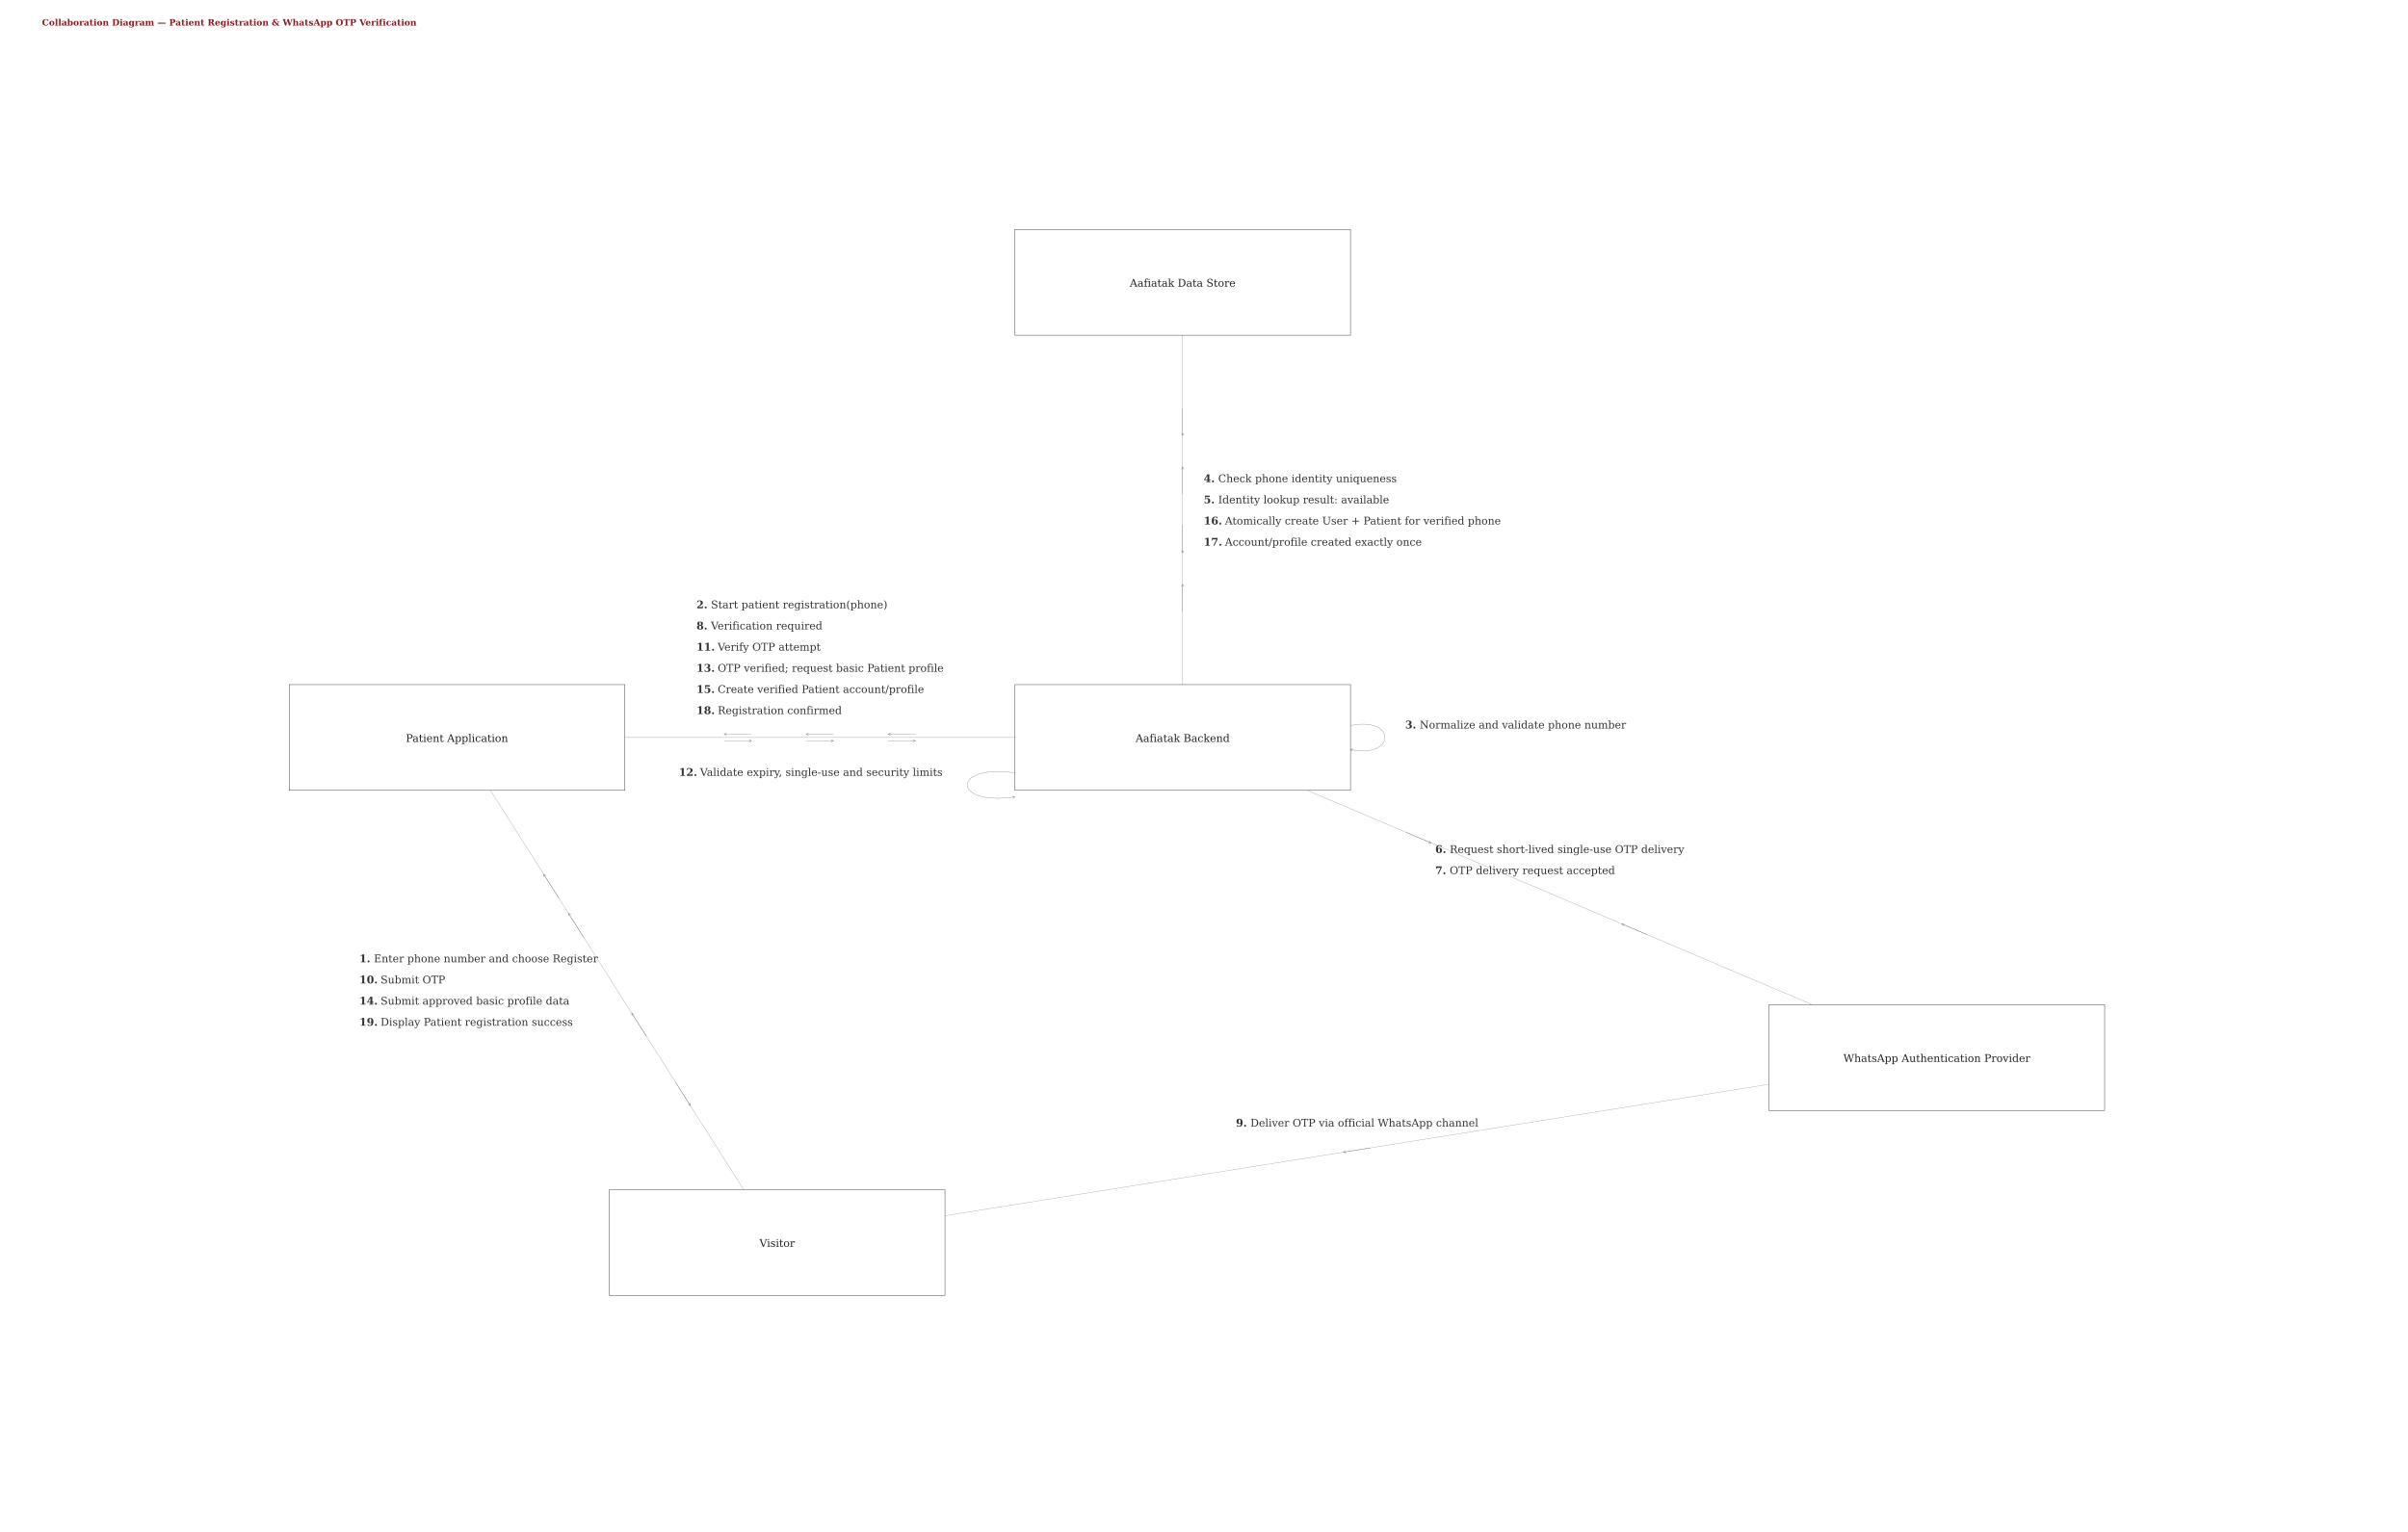
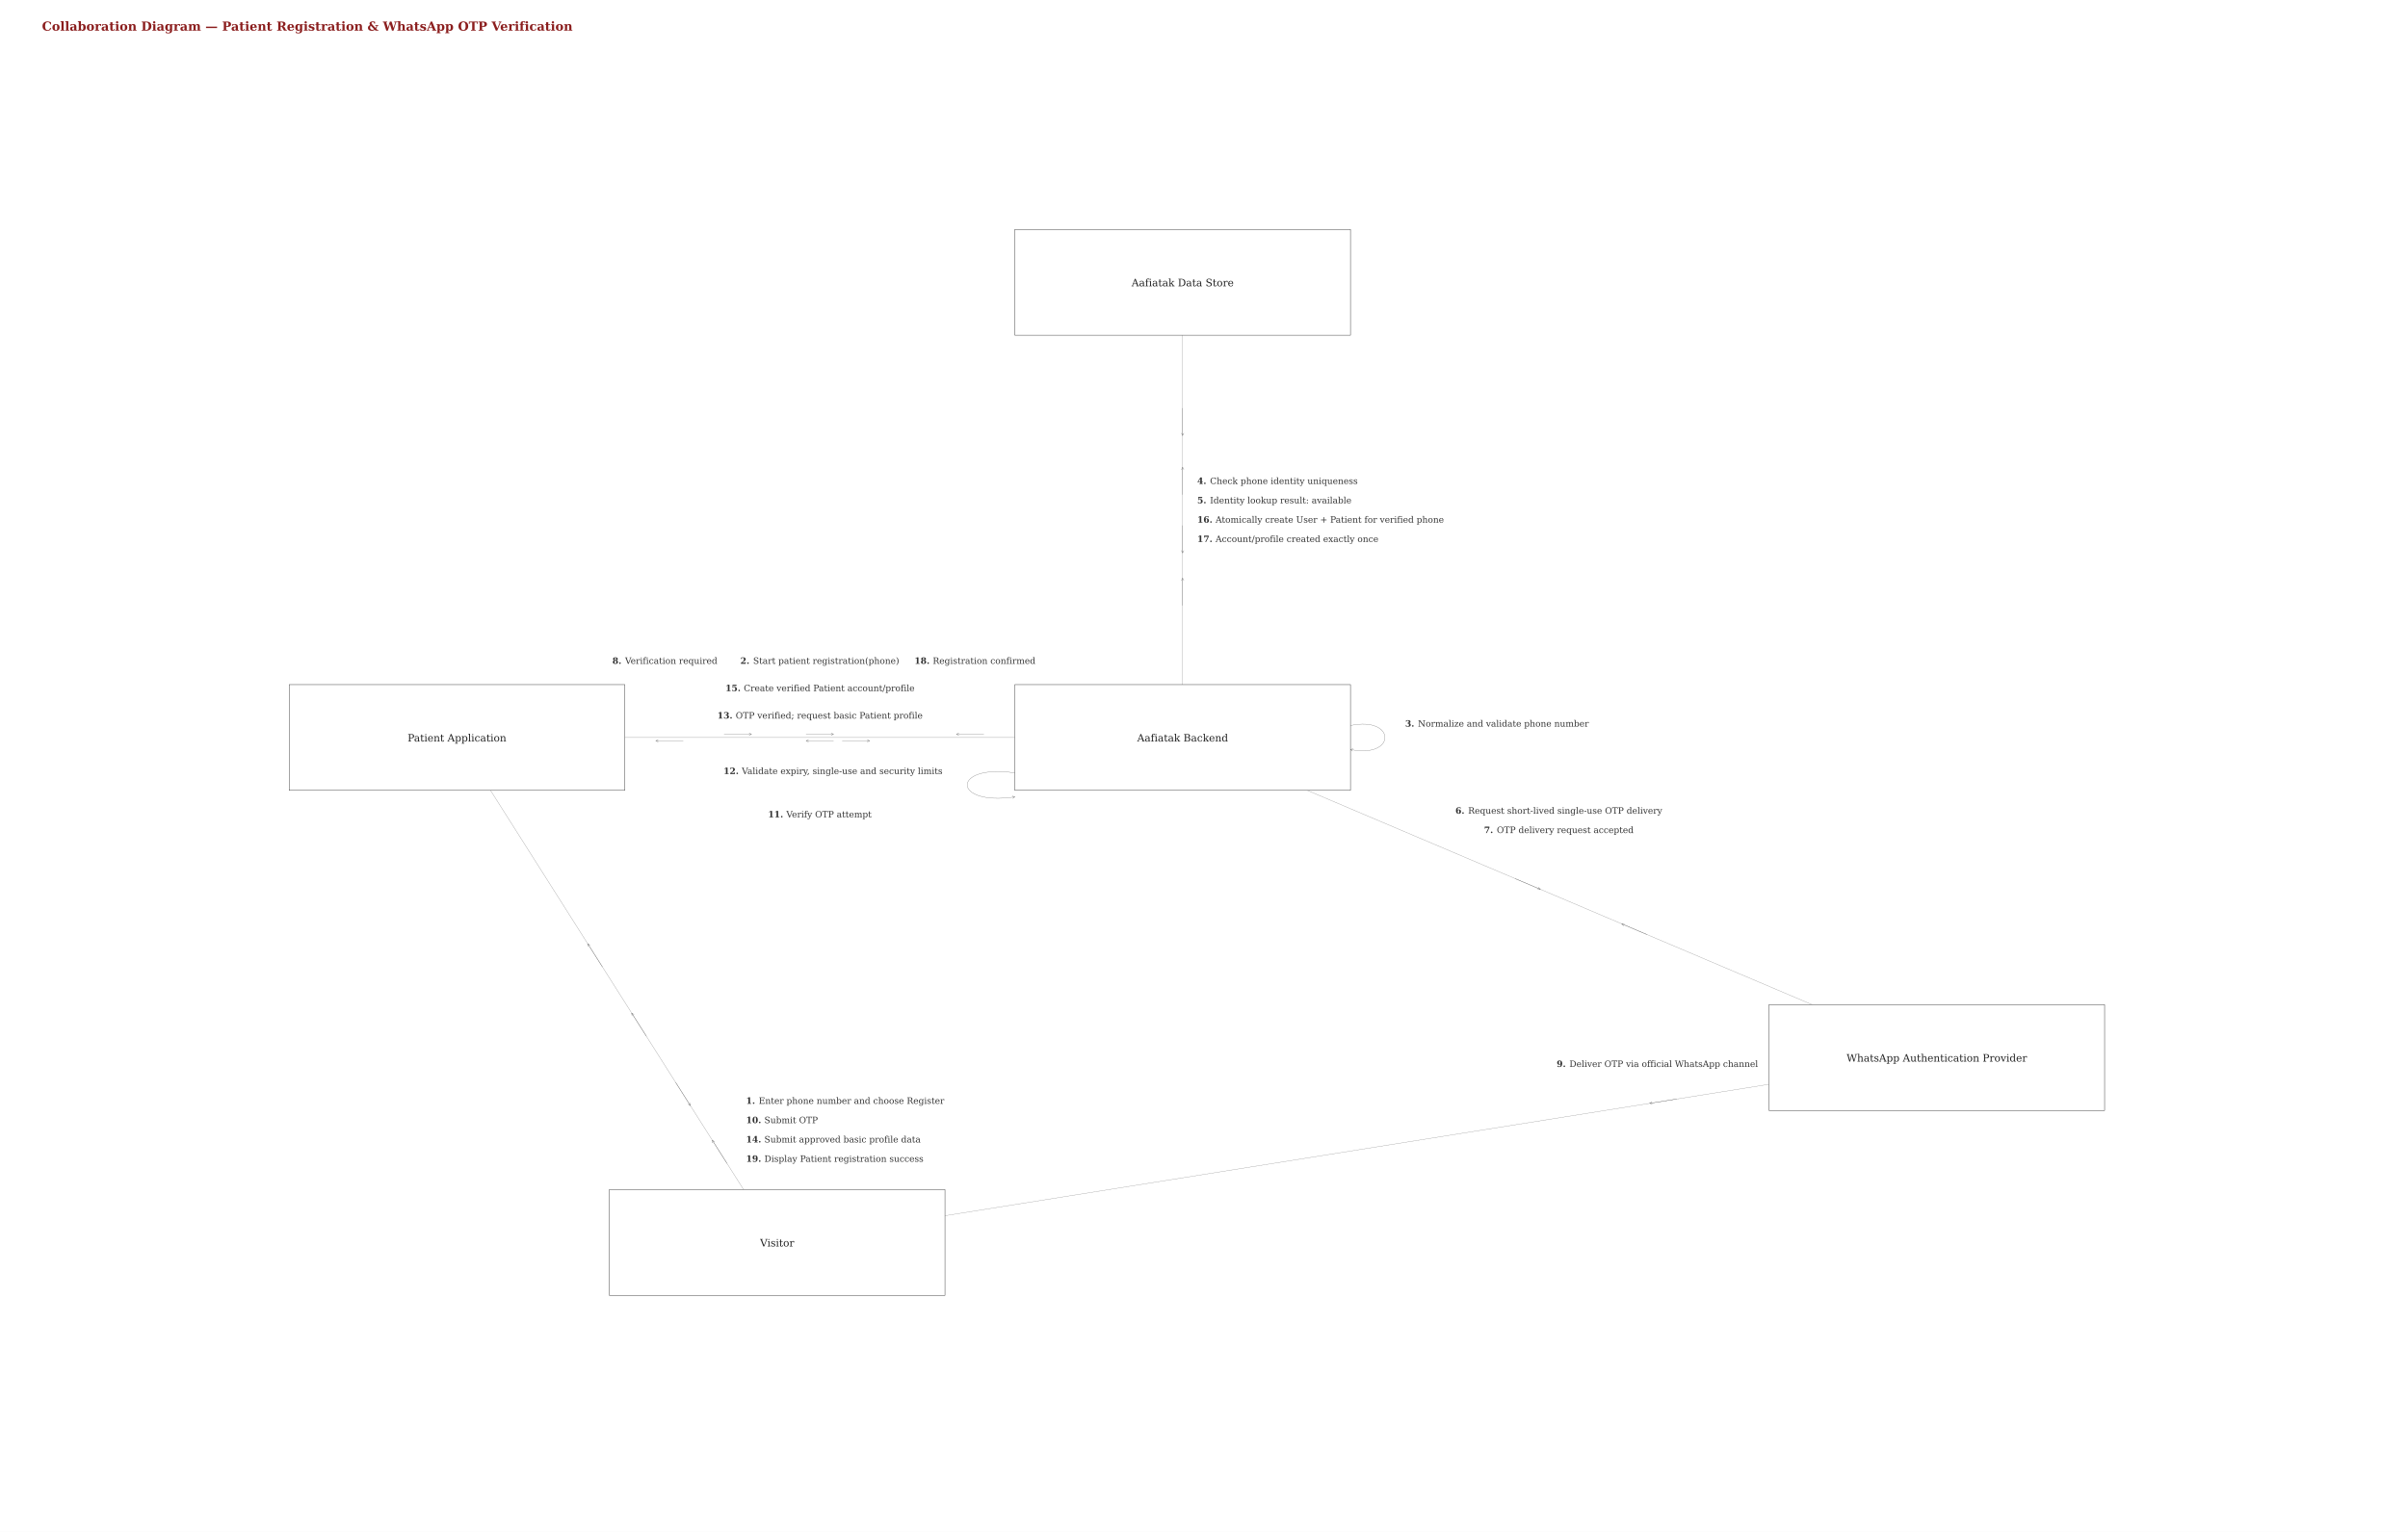
<svg xmlns="http://www.w3.org/2000/svg" width="8192" height="5213" viewBox="0 0 13200.00 8400.00" role="img" aria-labelledby="diagram-title diagram-description" data-page-bounds="0.00,0.00,13200.00,8400.00" data-layout-issue-count="0" data-layout-issues="">
  <defs>
    <style>
      .page { fill:#FFFFFF; }
-       .page-heading { font-family:"DejaVu Serif","Times New Roman",serif; font-size:48px; font-weight:700; fill:#8B1E1E; }
+       .page-heading { font-family:"DejaVu Serif","Times New Roman",serif; font-size:68px; font-weight:700; fill:#8B1E1E; }
      .participant-box { fill:#FFFFFF; stroke:#222222; stroke-width:2.2; }
-       .participant-name { font-family:"DejaVu Serif","Times New Roman",serif; font-size:58px; font-weight:400; text-decoration:underline; fill:#222222; }
+       .participant-name { font-family:"DejaVu Serif","Times New Roman",serif; font-size:56px; font-weight:400; text-decoration:underline; fill:#222222; }
      .structural-link-line { stroke:#878787; stroke-width:1.55; fill:none; stroke-linecap:round; stroke-linejoin:round; }
      .message-arrow { stroke:#5D5D5D; stroke-width:1.45; fill:none; stroke-linecap:round; }
      .self-message-self { stroke:#5D5D5D; stroke-width:1.45; fill:none; stroke-linecap:round; stroke-linejoin:round; }
-       .message-number { font-family:"DejaVu Serif","Times New Roman",serif; font-size:58px; font-weight:700; fill:#333333; }
-       .message-label { font-family:"DejaVu Serif","Times New Roman",serif; font-size:58px; font-weight:400; fill:#333333; }
+       .message-number { font-family:"DejaVu Serif","Times New Roman",serif; font-size:48px; font-weight:700; fill:#333333; }
+       .message-label { font-family:"DejaVu Serif","Times New Roman",serif; font-size:48px; font-weight:400; fill:#333333; }
    </style>
    <marker id="message-arrowhead" viewBox="0 0 14 14" markerWidth="15" markerHeight="15" refX="13" refY="7" orient="auto" markerUnits="userSpaceOnUse">
      <path d="M 1 1 L 13 7 L 1 13" fill="none" stroke="#5D5D5D" stroke-width="1.6" stroke-linecap="round" stroke-linejoin="round" />
    </marker>
  </defs>
  <rect x="0" y="0" width="13200.00" height="8400.00" class="page" />
-   <text x="230.00" y="140.00" class="page-heading" text-anchor="start">
+   <text x="230.00" y="168.00" class="page-heading" text-anchor="start">
    <tspan x="230.00">Collaboration Diagram — Patient Registration &amp; WhatsApp OTP Verification</tspan>
  </text>
  <g aria-label="Reusable structural communication links">
    <g id="structural-link-L01" data-kind="structural-link" data-semantic-id="L01" data-source="participant.cd01.aafiatak-backend" data-target="participant.cd01.aafiatak-data-store" data-message-sequences="4,5,16,17" data-points="6483.00,3754.00 6483.00,1838.00" data-link-bounds="6483.00,1838.00,0.00,1916.00" aria-label="Structural communication link L01">
      <polyline points="6483.00,3754.00 6483.00,1838.00" class="structural-link-line" />
    </g>
    <g id="structural-link-L02" data-kind="structural-link" data-semantic-id="L02" data-source="participant.cd01.aafiatak-backend" data-target="participant.cd01.patient-application" data-message-sequences="2,8,11,13,15,18" data-points="5563.00,4044.00 3425.00,4044.00" data-link-bounds="3425.00,4044.00,2138.00,0.00" aria-label="Structural communication link L02">
      <polyline points="5563.00,4044.00 3425.00,4044.00" class="structural-link-line" />
    </g>
    <g id="structural-link-L03" data-kind="structural-link" data-semantic-id="L03" data-source="participant.cd01.aafiatak-backend" data-target="participant.cd01.whatsapp-authentication-provider" data-message-sequences="6,7" data-points="7166.11,4334.00 9933.89,5509.00" data-link-bounds="7166.11,4334.00,2767.78,1175.00" aria-label="Structural communication link L03">
      <polyline points="7166.11,4334.00 9933.89,5509.00" class="structural-link-line" />
    </g>
    <g id="structural-link-L04" data-kind="structural-link" data-semantic-id="L04" data-source="participant.cd01.patient-application" data-target="participant.cd01.visitor" data-message-sequences="1,10,14,19" data-points="2688.80,4334.00 4076.20,6523.00" data-link-bounds="2688.80,4334.00,1387.39,2189.00" aria-label="Structural communication link L04">
      <polyline points="2688.80,4334.00 4076.20,6523.00" class="structural-link-line" />
    </g>
    <g id="structural-link-L05" data-kind="structural-link" data-semantic-id="L05" data-source="participant.cd01.visitor" data-target="participant.cd01.whatsapp-authentication-provider" data-message-sequences="9" data-points="5180.00,6666.25 9697.00,5945.75" data-link-bounds="5180.00,5945.75,4517.00,720.50" aria-label="Structural communication link L05">
      <polyline points="5180.00,6666.25 9697.00,5945.75" class="structural-link-line" />
    </g>
  </g>
  <g aria-label="Collaboration participants">
    <g id="participant.cd01.visitor" data-kind="participant" data-semantic-id="participant.cd01.visitor" data-participant-name="Visitor" data-participant-bounds="3340.00,6523.00,1840.00,580.00" aria-label="Visitor">
      <rect x="3340.00" y="6523.00" width="1840.00" height="580.00" class="participant-box" />
-       <text x="4260.00" y="6837.00" class="participant-name" text-anchor="middle">
+       <text x="4260.00" y="6835.00" class="participant-name" text-anchor="middle">
        <tspan x="4260.00">Visitor</tspan>
      </text>
    </g>
    <g id="participant.cd01.patient-application" data-kind="participant" data-semantic-id="participant.cd01.patient-application" data-participant-name="Patient Application" data-participant-bounds="1585.00,3754.00,1840.00,580.00" aria-label="Patient Application">
      <rect x="1585.00" y="3754.00" width="1840.00" height="580.00" class="participant-box" />
-       <text x="2505.00" y="4068.00" class="participant-name" text-anchor="middle">
+       <text x="2505.00" y="4066.00" class="participant-name" text-anchor="middle">
        <tspan x="2505.00">Patient Application</tspan>
      </text>
    </g>
    <g id="participant.cd01.aafiatak-backend" data-kind="participant" data-semantic-id="participant.cd01.aafiatak-backend" data-participant-name="Aafiatak Backend" data-participant-bounds="5563.00,3754.00,1840.00,580.00" aria-label="Aafiatak Backend">
      <rect x="5563.00" y="3754.00" width="1840.00" height="580.00" class="participant-box" />
-       <text x="6483.00" y="4068.00" class="participant-name" text-anchor="middle">
+       <text x="6483.00" y="4066.00" class="participant-name" text-anchor="middle">
        <tspan x="6483.00">Aafiatak Backend</tspan>
      </text>
    </g>
    <g id="participant.cd01.aafiatak-data-store" data-kind="participant" data-semantic-id="participant.cd01.aafiatak-data-store" data-participant-name="Aafiatak Data Store" data-participant-bounds="5563.00,1258.00,1840.00,580.00" aria-label="Aafiatak Data Store">
      <rect x="5563.00" y="1258.00" width="1840.00" height="580.00" class="participant-box" />
-       <text x="6483.00" y="1572.00" class="participant-name" text-anchor="middle">
+       <text x="6483.00" y="1570.00" class="participant-name" text-anchor="middle">
        <tspan x="6483.00">Aafiatak Data Store</tspan>
      </text>
    </g>
    <g id="participant.cd01.whatsapp-authentication-provider" data-kind="participant" data-semantic-id="participant.cd01.whatsapp-authentication-provider" data-participant-name="WhatsApp Authentication Provider" data-participant-bounds="9697.00,5509.00,1840.00,580.00" aria-label="WhatsApp Authentication Provider">
      <rect x="9697.00" y="5509.00" width="1840.00" height="580.00" class="participant-box" />
-       <text x="10617.00" y="5823.00" class="participant-name" text-anchor="middle">
+       <text x="10617.00" y="5821.00" class="participant-name" text-anchor="middle">
        <tspan x="10617.00">WhatsApp Authentication Provider</tspan>
      </text>
    </g>
  </g>
  <g aria-label="Globally numbered directional messages">
-     <g id="message.cd01.04" data-kind="message" data-semantic-id="message.cd01.04" data-sequence="4" data-source="participant.cd01.aafiatak-backend" data-target="participant.cd01.aafiatak-data-store" data-direction="participant.cd01.aafiatak-backend-&gt;participant.cd01.aafiatak-data-store" data-exact-label="Check phone identity uniqueness" data-structural-link="L01" data-style="solid-directional-message" data-run-side="right" data-label-bounds="6598.50,2576.00,1058.03,92.00" data-label-lines="1" data-label-font-size="58.00" data-arrow-segment="6483.00,3353.83;6483.00,3203.83" data-arrow-lane="0" data-arrow-start-distance="400.17" data-arrow-end-distance="550.17" aria-label="4. Check phone identity uniqueness">
-       <line x1="6483.00" y1="3353.83" x2="6483.00" y2="3203.83" class="message-arrow" marker-end="url(#message-arrowhead)" />
-       <text x="6598.50" y="2644.00" class="message-number" text-anchor="start">4.</text>
-       <text x="6677.84" y="2644.00" class="message-label" text-anchor="start">
-         <tspan x="6677.84">Check phone identity uniqueness</tspan>
-       </text>
-     </g>
-     <g id="message.cd01.05" data-kind="message" data-semantic-id="message.cd01.05" data-sequence="5" data-source="participant.cd01.aafiatak-data-store" data-target="participant.cd01.aafiatak-backend" data-direction="participant.cd01.aafiatak-data-store-&gt;participant.cd01.aafiatak-backend" data-exact-label="Identity lookup result: available" data-structural-link="L01" data-style="solid-directional-message" data-run-side="right" data-label-bounds="6598.50,2692.00,1016.50,92.00" data-label-lines="1" data-label-font-size="58.00" data-arrow-segment="6483.00,2881.94;6483.00,3031.94" data-arrow-lane="0" data-arrow-start-distance="722.06" data-arrow-end-distance="872.06" aria-label="5. Identity lookup result: available">
+     <g id="message.cd01.04" data-kind="message" data-semantic-id="message.cd01.04" data-sequence="4" data-source="participant.cd01.aafiatak-backend" data-target="participant.cd01.aafiatak-data-store" data-direction="participant.cd01.aafiatak-backend-&gt;participant.cd01.aafiatak-data-store" data-exact-label="Check phone identity uniqueness" data-structural-link="L01" data-style="solid-directional-message" data-run-side="right" data-label-bounds="6563.00,2596.00,879.92,82.00" data-label-lines="1" data-label-font-size="48.00" data-arrow-segment="6483.00,2712.00;6483.00,2562.00" data-arrow-lane="0" data-arrow-start-distance="1042.00" data-arrow-end-distance="1192.00" aria-label="4. Check phone identity uniqueness">
+       <line x1="6483.00" y1="2712.00" x2="6483.00" y2="2562.00" class="message-arrow" marker-end="url(#message-arrowhead)" />
+       <text x="6563.00" y="2654.00" class="message-number" text-anchor="start">4.</text>
+       <text x="6632.81" y="2654.00" class="message-label" text-anchor="start">
+         <tspan x="6632.81">Check phone identity uniqueness</tspan>
+       </text>
+     </g>
+     <g id="message.cd01.05" data-kind="message" data-semantic-id="message.cd01.05" data-sequence="5" data-source="participant.cd01.aafiatak-data-store" data-target="participant.cd01.aafiatak-backend" data-direction="participant.cd01.aafiatak-data-store-&gt;participant.cd01.aafiatak-backend" data-exact-label="Identity lookup result: available" data-structural-link="L01" data-style="solid-directional-message" data-run-side="right" data-label-bounds="6563.00,2702.00,845.61,82.00" data-label-lines="1" data-label-font-size="48.00" data-arrow-segment="6483.00,2881.94;6483.00,3031.94" data-arrow-lane="0" data-arrow-start-distance="722.06" data-arrow-end-distance="872.06" aria-label="5. Identity lookup result: available">
      <line x1="6483.00" y1="2881.94" x2="6483.00" y2="3031.94" class="message-arrow" marker-end="url(#message-arrowhead)" />
-       <text x="6598.50" y="2760.00" class="message-number" text-anchor="start">5.</text>
-       <text x="6677.84" y="2760.00" class="message-label" text-anchor="start">
-         <tspan x="6677.84">Identity lookup result: available</tspan>
-       </text>
-     </g>
-     <g id="message.cd01.16" data-kind="message" data-semantic-id="message.cd01.16" data-sequence="16" data-source="participant.cd01.aafiatak-backend" data-target="participant.cd01.aafiatak-data-store" data-direction="participant.cd01.aafiatak-backend-&gt;participant.cd01.aafiatak-data-store" data-exact-label="Atomically create User + Patient for verified phone" data-structural-link="L01" data-style="solid-directional-message" data-run-side="right" data-label-bounds="6598.50,2808.00,1627.48,92.00" data-label-lines="1" data-label-font-size="58.00" data-arrow-segment="6483.00,2710.06;6483.00,2560.06" data-arrow-lane="0" data-arrow-start-distance="1043.94" data-arrow-end-distance="1193.94" aria-label="16. Atomically create User + Patient for verified phone">
-       <line x1="6483.00" y1="2710.06" x2="6483.00" y2="2560.06" class="message-arrow" marker-end="url(#message-arrowhead)" />
-       <text x="6598.50" y="2876.00" class="message-number" text-anchor="start">16.</text>
-       <text x="6714.75" y="2876.00" class="message-label" text-anchor="start">
-         <tspan x="6714.75">Atomically create User + Patient for verified phone</tspan>
-       </text>
-     </g>
-     <g id="message.cd01.17" data-kind="message" data-semantic-id="message.cd01.17" data-sequence="17" data-source="participant.cd01.aafiatak-data-store" data-target="participant.cd01.aafiatak-backend" data-direction="participant.cd01.aafiatak-data-store-&gt;participant.cd01.aafiatak-backend" data-exact-label="Account/profile created exactly once" data-structural-link="L01" data-style="solid-directional-message" data-run-side="right" data-label-bounds="6598.50,2924.00,1193.94,92.00" data-label-lines="1" data-label-font-size="58.00" data-arrow-segment="6483.00,2238.17;6483.00,2388.17" data-arrow-lane="0" data-arrow-start-distance="1365.83" data-arrow-end-distance="1515.83" aria-label="17. Account/profile created exactly once">
+       <text x="6563.00" y="2760.00" class="message-number" text-anchor="start">5.</text>
+       <text x="6632.81" y="2760.00" class="message-label" text-anchor="start">
+         <tspan x="6632.81">Identity lookup result: available</tspan>
+       </text>
+     </g>
+     <g id="message.cd01.16" data-kind="message" data-semantic-id="message.cd01.16" data-sequence="16" data-source="participant.cd01.aafiatak-backend" data-target="participant.cd01.aafiatak-data-store" data-direction="participant.cd01.aafiatak-backend-&gt;participant.cd01.aafiatak-data-store" data-exact-label="Atomically create User + Patient for verified phone" data-structural-link="L01" data-style="solid-directional-message" data-run-side="right" data-label-bounds="6563.00,2808.00,1351.30,82.00" data-label-lines="1" data-label-font-size="48.00" data-arrow-segment="6483.00,3320.00;6483.00,3170.00" data-arrow-lane="0" data-arrow-start-distance="434.00" data-arrow-end-distance="584.00" aria-label="16. Atomically create User + Patient for verified phone">
+       <line x1="6483.00" y1="3320.00" x2="6483.00" y2="3170.00" class="message-arrow" marker-end="url(#message-arrowhead)" />
+       <text x="6563.00" y="2866.00" class="message-number" text-anchor="start">16.</text>
+       <text x="6663.36" y="2866.00" class="message-label" text-anchor="start">
+         <tspan x="6663.36">Atomically create User + Patient for verified phone</tspan>
+       </text>
+     </g>
+     <g id="message.cd01.17" data-kind="message" data-semantic-id="message.cd01.17" data-sequence="17" data-source="participant.cd01.aafiatak-data-store" data-target="participant.cd01.aafiatak-backend" data-direction="participant.cd01.aafiatak-data-store-&gt;participant.cd01.aafiatak-backend" data-exact-label="Account/profile created exactly once" data-structural-link="L01" data-style="solid-directional-message" data-run-side="right" data-label-bounds="6563.00,2914.00,992.42,82.00" data-label-lines="1" data-label-font-size="48.00" data-arrow-segment="6483.00,2238.17;6483.00,2388.17" data-arrow-lane="0" data-arrow-start-distance="1365.83" data-arrow-end-distance="1515.83" aria-label="17. Account/profile created exactly once">
      <line x1="6483.00" y1="2238.17" x2="6483.00" y2="2388.17" class="message-arrow" marker-end="url(#message-arrowhead)" />
-       <text x="6598.50" y="2992.00" class="message-number" text-anchor="start">17.</text>
-       <text x="6714.75" y="2992.00" class="message-label" text-anchor="start">
-         <tspan x="6714.75">Account/profile created exactly once</tspan>
-       </text>
-     </g>
-     <g id="message.cd01.02" data-kind="message" data-semantic-id="message.cd01.02" data-sequence="2" data-source="participant.cd01.patient-application" data-target="participant.cd01.aafiatak-backend" data-direction="participant.cd01.patient-application-&gt;participant.cd01.aafiatak-backend" data-exact-label="Start patient registration(phone)" data-structural-link="L02" data-style="solid-directional-message" data-run-side="above" data-label-bounds="3817.81,3267.50,1047.02,92.00" data-label-lines="1" data-label-font-size="58.00" data-arrow-segment="4868.50,4062.00;5018.50,4062.00" data-arrow-lane="0" data-arrow-start-distance="544.50" data-arrow-end-distance="694.50" aria-label="2. Start patient registration(phone)">
-       <line x1="4868.50" y1="4062.00" x2="5018.50" y2="4062.00" class="message-arrow" marker-end="url(#message-arrowhead)" />
-       <text x="3817.81" y="3335.50" class="message-number" text-anchor="start">2.</text>
-       <text x="3897.16" y="3335.50" class="message-label" text-anchor="start">
-         <tspan x="3897.16">Start patient registration(phone)</tspan>
-       </text>
-     </g>
-     <g id="message.cd01.08" data-kind="message" data-semantic-id="message.cd01.08" data-sequence="8" data-source="participant.cd01.aafiatak-backend" data-target="participant.cd01.patient-application" data-direction="participant.cd01.aafiatak-backend-&gt;participant.cd01.patient-application" data-exact-label="Verification required" data-structural-link="L02" data-style="solid-directional-message" data-run-side="above" data-label-bounds="3817.81,3383.50,689.08,92.00" data-label-lines="1" data-label-font-size="58.00" data-arrow-segment="5018.50,4026.00;4868.50,4026.00" data-arrow-lane="1" data-arrow-start-distance="544.50" data-arrow-end-distance="694.50" aria-label="8. Verification required">
-       <line x1="5018.50" y1="4026.00" x2="4868.50" y2="4026.00" class="message-arrow" marker-end="url(#message-arrowhead)" />
-       <text x="3817.81" y="3451.50" class="message-number" text-anchor="start">8.</text>
-       <text x="3897.16" y="3451.50" class="message-label" text-anchor="start">
-         <tspan x="3897.16">Verification required</tspan>
-       </text>
-     </g>
-     <g id="message.cd01.11" data-kind="message" data-semantic-id="message.cd01.11" data-sequence="11" data-source="participant.cd01.patient-application" data-target="participant.cd01.aafiatak-backend" data-direction="participant.cd01.patient-application-&gt;participant.cd01.aafiatak-backend" data-exact-label="Verify OTP attempt" data-structural-link="L02" data-style="solid-directional-message" data-run-side="above" data-label-bounds="3817.81,3499.50,680.75,92.00" data-label-lines="1" data-label-font-size="58.00" data-arrow-segment="4419.00,4062.00;4569.00,4062.00" data-arrow-lane="0" data-arrow-start-distance="994.00" data-arrow-end-distance="1144.00" aria-label="11. Verify OTP attempt">
-       <line x1="4419.00" y1="4062.00" x2="4569.00" y2="4062.00" class="message-arrow" marker-end="url(#message-arrowhead)" />
-       <text x="3817.81" y="3567.50" class="message-number" text-anchor="start">11.</text>
-       <text x="3934.06" y="3567.50" class="message-label" text-anchor="start">
-         <tspan x="3934.06">Verify OTP attempt</tspan>
-       </text>
-     </g>
-     <g id="message.cd01.13" data-kind="message" data-semantic-id="message.cd01.13" data-sequence="13" data-source="participant.cd01.aafiatak-backend" data-target="participant.cd01.patient-application" data-direction="participant.cd01.aafiatak-backend-&gt;participant.cd01.patient-application" data-exact-label="OTP verified; request basic Patient profile" data-structural-link="L02" data-style="solid-directional-message" data-run-side="above" data-label-bounds="3817.81,3615.50,1352.38,92.00" data-label-lines="1" data-label-font-size="58.00" data-arrow-segment="4569.00,4026.00;4419.00,4026.00" data-arrow-lane="1" data-arrow-start-distance="994.00" data-arrow-end-distance="1144.00" aria-label="13. OTP verified; request basic Patient profile">
-       <line x1="4569.00" y1="4026.00" x2="4419.00" y2="4026.00" class="message-arrow" marker-end="url(#message-arrowhead)" />
-       <text x="3817.81" y="3683.50" class="message-number" text-anchor="start">13.</text>
-       <text x="3934.06" y="3683.50" class="message-label" text-anchor="start">
-         <tspan x="3934.06">OTP verified; request basic Patient profile</tspan>
-       </text>
-     </g>
-     <g id="message.cd01.15" data-kind="message" data-semantic-id="message.cd01.15" data-sequence="15" data-source="participant.cd01.patient-application" data-target="participant.cd01.aafiatak-backend" data-direction="participant.cd01.patient-application-&gt;participant.cd01.aafiatak-backend" data-exact-label="Create verified Patient account/profile" data-structural-link="L02" data-style="solid-directional-message" data-run-side="above" data-label-bounds="3817.81,3731.50,1244.94,92.00" data-label-lines="1" data-label-font-size="58.00" data-arrow-segment="3969.50,4062.00;4119.50,4062.00" data-arrow-lane="0" data-arrow-start-distance="1443.50" data-arrow-end-distance="1593.50" aria-label="15. Create verified Patient account/profile">
-       <line x1="3969.50" y1="4062.00" x2="4119.50" y2="4062.00" class="message-arrow" marker-end="url(#message-arrowhead)" />
-       <text x="3817.81" y="3799.50" class="message-number" text-anchor="start">15.</text>
-       <text x="3934.06" y="3799.50" class="message-label" text-anchor="start">
-         <tspan x="3934.06">Create verified Patient account/profile</tspan>
-       </text>
-     </g>
-     <g id="message.cd01.18" data-kind="message" data-semantic-id="message.cd01.18" data-sequence="18" data-source="participant.cd01.aafiatak-backend" data-target="participant.cd01.patient-application" data-direction="participant.cd01.aafiatak-backend-&gt;participant.cd01.patient-application" data-exact-label="Registration confirmed" data-structural-link="L02" data-style="solid-directional-message" data-run-side="above" data-label-bounds="3817.81,3847.50,795.50,92.00" data-label-lines="1" data-label-font-size="58.00" data-arrow-segment="4119.50,4026.00;3969.50,4026.00" data-arrow-lane="1" data-arrow-start-distance="1443.50" data-arrow-end-distance="1593.50" aria-label="18. Registration confirmed">
-       <line x1="4119.50" y1="4026.00" x2="3969.50" y2="4026.00" class="message-arrow" marker-end="url(#message-arrowhead)" />
-       <text x="3817.81" y="3915.50" class="message-number" text-anchor="start">18.</text>
-       <text x="3934.06" y="3915.50" class="message-label" text-anchor="start">
-         <tspan x="3934.06">Registration confirmed</tspan>
-       </text>
-     </g>
-     <g id="message.cd01.06" data-kind="message" data-semantic-id="message.cd01.06" data-sequence="6" data-source="participant.cd01.aafiatak-backend" data-target="participant.cd01.whatsapp-authentication-provider" data-direction="participant.cd01.aafiatak-backend-&gt;participant.cd01.whatsapp-authentication-provider" data-exact-label="Request short-lived single-use OTP delivery" data-structural-link="L03" data-style="solid-directional-message" data-run-side="above" data-label-bounds="7867.46,4609.00,1365.08,92.00" data-label-lines="1" data-label-font-size="58.00" data-arrow-segment="7707.32,4563.76;7845.39,4622.37" data-arrow-lane="0" data-arrow-start-distance="587.95" data-arrow-end-distance="737.95" aria-label="6. Request short-lived single-use OTP delivery">
-       <line x1="7707.32" y1="4563.76" x2="7845.39" y2="4622.37" class="message-arrow" marker-end="url(#message-arrowhead)" />
-       <text x="7867.46" y="4677.00" class="message-number" text-anchor="start">6.</text>
-       <text x="7946.80" y="4677.00" class="message-label" text-anchor="start">
-         <tspan x="7946.80">Request short-lived single-use OTP delivery</tspan>
-       </text>
-     </g>
-     <g id="message.cd01.07" data-kind="message" data-semantic-id="message.cd01.07" data-sequence="7" data-source="participant.cd01.whatsapp-authentication-provider" data-target="participant.cd01.aafiatak-backend" data-direction="participant.cd01.whatsapp-authentication-provider-&gt;participant.cd01.aafiatak-backend" data-exact-label="OTP delivery request accepted" data-structural-link="L03" data-style="solid-directional-message" data-run-side="above" data-label-bounds="7867.46,4725.00,985.75,92.00" data-label-lines="1" data-label-font-size="58.00" data-arrow-segment="9028.17,5124.50;8890.10,5065.88" data-arrow-lane="0" data-arrow-start-distance="1872.91" data-arrow-end-distance="2022.91" aria-label="7. OTP delivery request accepted">
+       <text x="6563.00" y="2972.00" class="message-number" text-anchor="start">17.</text>
+       <text x="6663.36" y="2972.00" class="message-label" text-anchor="start">
+         <tspan x="6663.36">Account/profile created exactly once</tspan>
+       </text>
+     </g>
+     <g id="message.cd01.13" data-kind="message" data-semantic-id="message.cd01.13" data-sequence="13" data-source="participant.cd01.aafiatak-backend" data-target="participant.cd01.patient-application" data-direction="participant.cd01.aafiatak-backend-&gt;participant.cd01.patient-application" data-exact-label="OTP verified; request basic Patient profile" data-structural-link="L02" data-style="solid-directional-message" data-run-side="above" data-label-bounds="3932.22,3882.00,1123.56,82.00" data-label-lines="1" data-label-font-size="48.00" data-arrow-segment="4569.00,4062.00;4419.00,4062.00" data-arrow-lane="0" data-arrow-start-distance="994.00" data-arrow-end-distance="1144.00" aria-label="13. OTP verified; request basic Patient profile">
+       <line x1="4569.00" y1="4062.00" x2="4419.00" y2="4062.00" class="message-arrow" marker-end="url(#message-arrowhead)" />
+       <text x="3932.22" y="3940.00" class="message-number" text-anchor="start">13.</text>
+       <text x="4032.58" y="3940.00" class="message-label" text-anchor="start">
+         <tspan x="4032.58">OTP verified; request basic Patient profile</tspan>
+       </text>
+     </g>
+     <g id="message.cd01.15" data-kind="message" data-semantic-id="message.cd01.15" data-sequence="15" data-source="participant.cd01.patient-application" data-target="participant.cd01.aafiatak-backend" data-direction="participant.cd01.patient-application-&gt;participant.cd01.aafiatak-backend" data-exact-label="Create verified Patient account/profile" data-structural-link="L02" data-style="solid-directional-message" data-run-side="above" data-label-bounds="3976.69,3732.00,1034.62,82.00" data-label-lines="1" data-label-font-size="48.00" data-arrow-segment="4419.00,4026.00;4569.00,4026.00" data-arrow-lane="1" data-arrow-start-distance="994.00" data-arrow-end-distance="1144.00" aria-label="15. Create verified Patient account/profile">
+       <line x1="4419.00" y1="4026.00" x2="4569.00" y2="4026.00" class="message-arrow" marker-end="url(#message-arrowhead)" />
+       <text x="3976.69" y="3790.00" class="message-number" text-anchor="start">15.</text>
+       <text x="4077.05" y="3790.00" class="message-label" text-anchor="start">
+         <tspan x="4077.05">Create verified Patient account/profile</tspan>
+       </text>
+     </g>
+     <g id="message.cd01.02" data-kind="message" data-semantic-id="message.cd01.02" data-sequence="2" data-source="participant.cd01.patient-application" data-target="participant.cd01.aafiatak-backend" data-direction="participant.cd01.patient-application-&gt;participant.cd01.aafiatak-backend" data-exact-label="Start patient registration(phone)" data-structural-link="L02" data-style="solid-directional-message" data-run-side="above" data-label-bounds="4058.57,3582.00,870.86,82.00" data-label-lines="1" data-label-font-size="48.00" data-arrow-segment="4617.00,4062.00;4767.00,4062.00" data-arrow-lane="0" data-arrow-start-distance="796.00" data-arrow-end-distance="946.00" aria-label="2. Start patient registration(phone)">
+       <line x1="4617.00" y1="4062.00" x2="4767.00" y2="4062.00" class="message-arrow" marker-end="url(#message-arrowhead)" />
+       <text x="4058.57" y="3640.00" class="message-number" text-anchor="start">2.</text>
+       <text x="4128.38" y="3640.00" class="message-label" text-anchor="start">
+         <tspan x="4128.38">Start patient registration(phone)</tspan>
+       </text>
+     </g>
+     <g id="message.cd01.18" data-kind="message" data-semantic-id="message.cd01.18" data-sequence="18" data-source="participant.cd01.aafiatak-backend" data-target="participant.cd01.patient-application" data-direction="participant.cd01.aafiatak-backend-&gt;participant.cd01.patient-application" data-exact-label="Registration confirmed" data-structural-link="L02" data-style="solid-directional-message" data-run-side="above" data-label-bounds="5012.70,3582.00,662.61,82.00" data-label-lines="1" data-label-font-size="48.00" data-arrow-segment="5393.00,4026.00;5243.00,4026.00" data-arrow-lane="1" data-arrow-start-distance="170.00" data-arrow-end-distance="320.00" aria-label="18. Registration confirmed">
+       <line x1="5393.00" y1="4026.00" x2="5243.00" y2="4026.00" class="message-arrow" marker-end="url(#message-arrowhead)" />
+       <text x="5012.70" y="3640.00" class="message-number" text-anchor="start">18.</text>
+       <text x="5113.05" y="3640.00" class="message-label" text-anchor="start">
+         <tspan x="5113.05">Registration confirmed</tspan>
+       </text>
+     </g>
+     <g id="message.cd01.08" data-kind="message" data-semantic-id="message.cd01.08" data-sequence="8" data-source="participant.cd01.aafiatak-backend" data-target="participant.cd01.patient-application" data-direction="participant.cd01.aafiatak-backend-&gt;participant.cd01.patient-application" data-exact-label="Verification required" data-structural-link="L02" data-style="solid-directional-message" data-run-side="above" data-label-bounds="3356.73,3582.00,574.55,82.00" data-label-lines="1" data-label-font-size="48.00" data-arrow-segment="3745.00,4062.00;3595.00,4062.00" data-arrow-lane="0" data-arrow-start-distance="1818.00" data-arrow-end-distance="1968.00" aria-label="8. Verification required">
+       <line x1="3745.00" y1="4062.00" x2="3595.00" y2="4062.00" class="message-arrow" marker-end="url(#message-arrowhead)" />
+       <text x="3356.73" y="3640.00" class="message-number" text-anchor="start">8.</text>
+       <text x="3426.54" y="3640.00" class="message-label" text-anchor="start">
+         <tspan x="3426.54">Verification required</tspan>
+       </text>
+     </g>
+     <g id="message.cd01.11" data-kind="message" data-semantic-id="message.cd01.11" data-sequence="11" data-source="participant.cd01.patient-application" data-target="participant.cd01.aafiatak-backend" data-direction="participant.cd01.patient-application-&gt;participant.cd01.aafiatak-backend" data-exact-label="Verify OTP attempt" data-structural-link="L02" data-style="solid-directional-message" data-run-side="below" data-label-bounds="4210.20,4424.00,567.61,82.00" data-label-lines="1" data-label-font-size="48.00" data-arrow-segment="3969.50,4026.00;4119.50,4026.00" data-arrow-lane="1" data-arrow-start-distance="1443.50" data-arrow-end-distance="1593.50" aria-label="11. Verify OTP attempt">
+       <line x1="3969.50" y1="4026.00" x2="4119.50" y2="4026.00" class="message-arrow" marker-end="url(#message-arrowhead)" />
+       <text x="4210.20" y="4482.00" class="message-number" text-anchor="start">11.</text>
+       <text x="4310.55" y="4482.00" class="message-label" text-anchor="start">
+         <tspan x="4310.55">Verify OTP attempt</tspan>
+       </text>
+     </g>
+     <g id="message.cd01.06" data-kind="message" data-semantic-id="message.cd01.06" data-sequence="6" data-source="participant.cd01.aafiatak-backend" data-target="participant.cd01.whatsapp-authentication-provider" data-direction="participant.cd01.aafiatak-backend-&gt;participant.cd01.whatsapp-authentication-provider" data-exact-label="Request short-lived single-use OTP delivery" data-structural-link="L03" data-style="solid-directional-message" data-run-side="above" data-label-bounds="7978.13,4403.82,1134.09,82.00" data-label-lines="1" data-label-font-size="48.00" data-arrow-segment="8305.42,4817.67;8443.49,4876.28" data-arrow-lane="0" data-arrow-start-distance="1237.72" data-arrow-end-distance="1387.72" aria-label="6. Request short-lived single-use OTP delivery">
+       <line x1="8305.42" y1="4817.67" x2="8443.49" y2="4876.28" class="message-arrow" marker-end="url(#message-arrowhead)" />
+       <text x="7978.13" y="4461.82" class="message-number" text-anchor="start">6.</text>
+       <text x="8047.95" y="4461.82" class="message-label" text-anchor="start">
+         <tspan x="8047.95">Request short-lived single-use OTP delivery</tspan>
+       </text>
+     </g>
+     <g id="message.cd01.07" data-kind="message" data-semantic-id="message.cd01.07" data-sequence="7" data-source="participant.cd01.whatsapp-authentication-provider" data-target="participant.cd01.aafiatak-backend" data-direction="participant.cd01.whatsapp-authentication-provider-&gt;participant.cd01.aafiatak-backend" data-exact-label="OTP delivery request accepted" data-structural-link="L03" data-style="solid-directional-message" data-run-side="above" data-label-bounds="8135.13,4509.82,820.09,82.00" data-label-lines="1" data-label-font-size="48.00" data-arrow-segment="9028.17,5124.50;8890.10,5065.88" data-arrow-lane="0" data-arrow-start-distance="1872.91" data-arrow-end-distance="2022.91" aria-label="7. OTP delivery request accepted">
      <line x1="9028.17" y1="5124.50" x2="8890.10" y2="5065.88" class="message-arrow" marker-end="url(#message-arrowhead)" />
-       <text x="7867.46" y="4793.00" class="message-number" text-anchor="start">7.</text>
-       <text x="7946.80" y="4793.00" class="message-label" text-anchor="start">
-         <tspan x="7946.80">OTP delivery request accepted</tspan>
-       </text>
-     </g>
-     <g id="message.cd01.01" data-kind="message" data-semantic-id="message.cd01.01" data-sequence="1" data-source="participant.cd01.visitor" data-target="participant.cd01.patient-application" data-direction="participant.cd01.visitor-&gt;participant.cd01.patient-application" data-exact-label="Enter phone number and choose Register" data-structural-link="L04" data-style="solid-directional-message" data-run-side="left" data-label-bounds="1969.78,5208.50,1308.22,92.00" data-label-lines="1" data-label-font-size="58.00" data-arrow-segment="3061.04,4921.30;2980.74,4794.61" data-arrow-lane="0" data-arrow-start-distance="545.33" data-arrow-end-distance="695.33" aria-label="1. Enter phone number and choose Register">
-       <line x1="3061.04" y1="4921.30" x2="2980.74" y2="4794.61" class="message-arrow" marker-end="url(#message-arrowhead)" />
-       <text x="1969.78" y="5276.50" class="message-number" text-anchor="start">1.</text>
-       <text x="2049.12" y="5276.50" class="message-label" text-anchor="start">
-         <tspan x="2049.12">Enter phone number and choose Register</tspan>
-       </text>
-     </g>
-     <g id="message.cd01.10" data-kind="message" data-semantic-id="message.cd01.10" data-sequence="10" data-source="participant.cd01.visitor" data-target="participant.cd01.patient-application" data-direction="participant.cd01.visitor-&gt;participant.cd01.patient-application" data-exact-label="Submit OTP" data-structural-link="L04" data-style="solid-directional-message" data-run-side="left" data-label-bounds="1969.78,5324.50,471.03,92.00" data-label-lines="1" data-label-font-size="58.00" data-arrow-segment="3196.12,5134.43;3115.82,5007.73" data-arrow-lane="0" data-arrow-start-distance="797.65" data-arrow-end-distance="947.65" aria-label="10. Submit OTP">
-       <line x1="3196.12" y1="5134.43" x2="3115.82" y2="5007.73" class="message-arrow" marker-end="url(#message-arrowhead)" />
-       <text x="1969.78" y="5392.50" class="message-number" text-anchor="start">10.</text>
-       <text x="2086.03" y="5392.50" class="message-label" text-anchor="start">
-         <tspan x="2086.03">Submit OTP</tspan>
-       </text>
-     </g>
-     <g id="message.cd01.14" data-kind="message" data-semantic-id="message.cd01.14" data-sequence="14" data-source="participant.cd01.visitor" data-target="participant.cd01.patient-application" data-direction="participant.cd01.visitor-&gt;participant.cd01.patient-application" data-exact-label="Submit approved basic profile data" data-structural-link="L04" data-style="solid-directional-message" data-run-side="left" data-label-bounds="1969.78,5440.50,1150.19,92.00" data-label-lines="1" data-label-font-size="58.00" data-arrow-segment="3543.19,5682.03;3462.89,5555.33" data-arrow-lane="0" data-arrow-start-distance="1445.98" data-arrow-end-distance="1595.98" aria-label="14. Submit approved basic profile data">
+       <text x="8135.13" y="4567.82" class="message-number" text-anchor="start">7.</text>
+       <text x="8204.95" y="4567.82" class="message-label" text-anchor="start">
+         <tspan x="8204.95">OTP delivery request accepted</tspan>
+       </text>
+     </g>
+     <g id="message.cd01.01" data-kind="message" data-semantic-id="message.cd01.01" data-sequence="1" data-source="participant.cd01.visitor" data-target="participant.cd01.patient-application" data-direction="participant.cd01.visitor-&gt;participant.cd01.patient-application" data-exact-label="Enter phone number and choose Register" data-structural-link="L04" data-style="solid-directional-message" data-run-side="right" data-label-bounds="4089.51,5994.57,1087.00,82.00" data-label-lines="1" data-label-font-size="48.00" data-arrow-segment="3985.19,6379.41;3904.89,6252.72" data-arrow-lane="0" data-arrow-start-distance="2271.64" data-arrow-end-distance="2421.64" aria-label="1. Enter phone number and choose Register">
+       <line x1="3985.19" y1="6379.41" x2="3904.89" y2="6252.72" class="message-arrow" marker-end="url(#message-arrowhead)" />
+       <text x="4089.51" y="6052.57" class="message-number" text-anchor="start">1.</text>
+       <text x="4159.32" y="6052.57" class="message-label" text-anchor="start">
+         <tspan x="4159.32">Enter phone number and choose Register</tspan>
+       </text>
+     </g>
+     <g id="message.cd01.10" data-kind="message" data-semantic-id="message.cd01.10" data-sequence="10" data-source="participant.cd01.visitor" data-target="participant.cd01.patient-application" data-direction="participant.cd01.visitor-&gt;participant.cd01.patient-application" data-exact-label="Submit OTP" data-structural-link="L04" data-style="solid-directional-message" data-run-side="right" data-label-bounds="4089.51,6100.57,394.02,82.00" data-label-lines="1" data-label-font-size="48.00" data-arrow-segment="3302.11,5301.67;3221.81,5174.97" data-arrow-lane="0" data-arrow-start-distance="995.65" data-arrow-end-distance="1145.65" aria-label="10. Submit OTP">
+       <line x1="3302.11" y1="5301.67" x2="3221.81" y2="5174.97" class="message-arrow" marker-end="url(#message-arrowhead)" />
+       <text x="4089.51" y="6158.57" class="message-number" text-anchor="start">10.</text>
+       <text x="4189.87" y="6158.57" class="message-label" text-anchor="start">
+         <tspan x="4189.87">Submit OTP</tspan>
+       </text>
+     </g>
+     <g id="message.cd01.14" data-kind="message" data-semantic-id="message.cd01.14" data-sequence="14" data-source="participant.cd01.visitor" data-target="participant.cd01.patient-application" data-direction="participant.cd01.visitor-&gt;participant.cd01.patient-application" data-exact-label="Submit approved basic profile data" data-structural-link="L04" data-style="solid-directional-message" data-run-side="right" data-label-bounds="4089.51,6206.57,956.27,82.00" data-label-lines="1" data-label-font-size="48.00" data-arrow-segment="3543.19,5682.03;3462.89,5555.33" data-arrow-lane="0" data-arrow-start-distance="1445.98" data-arrow-end-distance="1595.98" aria-label="14. Submit approved basic profile data">
      <line x1="3543.19" y1="5682.03" x2="3462.89" y2="5555.33" class="message-arrow" marker-end="url(#message-arrowhead)" />
-       <text x="1969.78" y="5508.50" class="message-number" text-anchor="start">14.</text>
-       <text x="2086.03" y="5508.50" class="message-label" text-anchor="start">
-         <tspan x="2086.03">Submit approved basic profile data</tspan>
-       </text>
-     </g>
-     <g id="message.cd01.19" data-kind="message" data-semantic-id="message.cd01.19" data-sequence="19" data-source="participant.cd01.patient-application" data-target="participant.cd01.visitor" data-direction="participant.cd01.patient-application-&gt;participant.cd01.visitor" data-exact-label="Display Patient registration success" data-structural-link="L04" data-style="solid-directional-message" data-run-side="left" data-label-bounds="1969.78,5556.50,1170.44,92.00" data-label-lines="1" data-label-font-size="58.00" data-arrow-segment="3703.96,5935.70;3784.26,6062.39" data-arrow-lane="0" data-arrow-start-distance="1896.31" data-arrow-end-distance="2046.31" aria-label="19. Display Patient registration success">
+       <text x="4089.51" y="6264.57" class="message-number" text-anchor="start">14.</text>
+       <text x="4189.87" y="6264.57" class="message-label" text-anchor="start">
+         <tspan x="4189.87">Submit approved basic profile data</tspan>
+       </text>
+     </g>
+     <g id="message.cd01.19" data-kind="message" data-semantic-id="message.cd01.19" data-sequence="19" data-source="participant.cd01.patient-application" data-target="participant.cd01.visitor" data-direction="participant.cd01.patient-application-&gt;participant.cd01.visitor" data-exact-label="Display Patient registration success" data-structural-link="L04" data-style="solid-directional-message" data-run-side="right" data-label-bounds="4089.51,6312.57,973.02,82.00" data-label-lines="1" data-label-font-size="48.00" data-arrow-segment="3703.96,5935.70;3784.26,6062.39" data-arrow-lane="0" data-arrow-start-distance="1896.31" data-arrow-end-distance="2046.31" aria-label="19. Display Patient registration success">
      <line x1="3703.96" y1="5935.70" x2="3784.26" y2="6062.39" class="message-arrow" marker-end="url(#message-arrowhead)" />
-       <text x="1969.78" y="5624.50" class="message-number" text-anchor="start">19.</text>
-       <text x="2086.03" y="5624.50" class="message-label" text-anchor="start">
-         <tspan x="2086.03">Display Patient registration success</tspan>
-       </text>
-     </g>
-     <g id="message.cd01.09" data-kind="message" data-semantic-id="message.cd01.09" data-sequence="9" data-source="participant.cd01.whatsapp-authentication-provider" data-target="participant.cd01.visitor" data-direction="participant.cd01.whatsapp-authentication-provider-&gt;participant.cd01.visitor" data-exact-label="Deliver OTP via official WhatsApp channel" data-structural-link="L05" data-style="solid-directional-message" data-run-side="above" data-label-bounds="6774.98,6109.50,1327.03,92.00" data-label-lines="1" data-label-font-size="58.00" data-arrow-segment="7512.56,6294.19;7364.44,6317.81" data-arrow-lane="0" data-arrow-start-distance="2212.05" data-arrow-end-distance="2362.05" aria-label="9. Deliver OTP via official WhatsApp channel">
-       <line x1="7512.56" y1="6294.19" x2="7364.44" y2="6317.81" class="message-arrow" marker-end="url(#message-arrowhead)" />
-       <text x="6774.98" y="6177.50" class="message-number" text-anchor="start">9.</text>
-       <text x="6854.33" y="6177.50" class="message-label" text-anchor="start">
-         <tspan x="6854.33">Deliver OTP via official WhatsApp channel</tspan>
-       </text>
-     </g>
-     <g id="message.cd01.03" data-kind="message" data-semantic-id="message.cd01.03" data-sequence="3" data-source="participant.cd01.aafiatak-backend" data-target="participant.cd01.aafiatak-backend" data-direction="participant.cd01.aafiatak-backend-&gt;participant.cd01.aafiatak-backend" data-exact-label="Normalize and validate phone number" data-structural-link="SELF" data-self-message="true" data-style="solid-self-message-loop" data-label-bounds="7703.00,3926.50,1210.88,92.00" data-label-lines="1" data-label-font-size="58.00" data-loop-bounds="7403.00,3926.50,252.00,235.00" data-loop-points="7403.00,3978.20 7655.00,3926.50 7655.00,4161.50 7403.00,4109.80" data-loop-side="right" data-loop-lane="0" aria-label="3. Normalize and validate phone number">
+       <text x="4089.51" y="6370.57" class="message-number" text-anchor="start">19.</text>
+       <text x="4189.87" y="6370.57" class="message-label" text-anchor="start">
+         <tspan x="4189.87">Display Patient registration success</tspan>
+       </text>
+     </g>
+     <g id="message.cd01.09" data-kind="message" data-semantic-id="message.cd01.09" data-sequence="9" data-source="participant.cd01.whatsapp-authentication-provider" data-target="participant.cd01.visitor" data-direction="participant.cd01.whatsapp-authentication-provider-&gt;participant.cd01.visitor" data-exact-label="Deliver OTP via official WhatsApp channel" data-structural-link="L05" data-style="solid-directional-message" data-run-side="above" data-label-bounds="8533.30,5792.48,1102.64,82.00" data-label-lines="1" data-label-font-size="48.00" data-arrow-segment="9191.34,6026.41;9043.21,6050.03" data-arrow-lane="0" data-arrow-start-distance="3912.05" data-arrow-end-distance="4062.05" aria-label="9. Deliver OTP via official WhatsApp channel">
+       <line x1="9191.34" y1="6026.41" x2="9043.21" y2="6050.03" class="message-arrow" marker-end="url(#message-arrowhead)" />
+       <text x="8533.30" y="5850.48" class="message-number" text-anchor="start">9.</text>
+       <text x="8603.11" y="5850.48" class="message-label" text-anchor="start">
+         <tspan x="8603.11">Deliver OTP via official WhatsApp channel</tspan>
+       </text>
+     </g>
+     <g id="message.cd01.03" data-kind="message" data-semantic-id="message.cd01.03" data-sequence="3" data-source="participant.cd01.aafiatak-backend" data-target="participant.cd01.aafiatak-backend" data-direction="participant.cd01.aafiatak-backend-&gt;participant.cd01.aafiatak-backend" data-exact-label="Normalize and validate phone number" data-structural-link="SELF" data-self-message="true" data-style="solid-self-message-loop" data-label-bounds="7703.00,3926.50,1006.45,82.00" data-label-lines="1" data-label-font-size="48.00" data-loop-bounds="7403.00,3926.50,252.00,235.00" data-loop-points="7403.00,3978.20 7655.00,3926.50 7655.00,4161.50 7403.00,4109.80" data-loop-side="right" data-loop-lane="0" aria-label="3. Normalize and validate phone number">
      <path d="M 7403.00 3978.20 C 7655.00 3926.50, 7655.00 4161.50, 7403.00 4109.80" class="self-message-self" marker-end="url(#message-arrowhead)" />
-       <text x="7703.00" y="3994.50" class="message-number" text-anchor="start">3.</text>
-       <text x="7782.34" y="3994.50" class="message-label" text-anchor="start">
-         <tspan x="7782.34">Normalize and validate phone number</tspan>
-       </text>
-     </g>
-     <g id="message.cd01.12" data-kind="message" data-semantic-id="message.cd01.12" data-sequence="12" data-source="participant.cd01.aafiatak-backend" data-target="participant.cd01.aafiatak-backend" data-direction="participant.cd01.aafiatak-backend-&gt;participant.cd01.aafiatak-backend" data-exact-label="Validate expiry, single-use and security limits" data-structural-link="SELF" data-self-message="true" data-style="solid-self-message-loop" data-label-bounds="3721.28,4186.50,1445.72,92.00" data-label-lines="1" data-label-font-size="58.00" data-loop-bounds="5215.00,4186.50,348.00,235.00" data-loop-points="5563.00,4238.20 5215.00,4186.50 5215.00,4421.50 5563.00,4369.80" data-loop-side="left" data-loop-lane="1" aria-label="12. Validate expiry, single-use and security limits">
+       <text x="7703.00" y="3984.50" class="message-number" text-anchor="start">3.</text>
+       <text x="7772.81" y="3984.50" class="message-label" text-anchor="start">
+         <tspan x="7772.81">Normalize and validate phone number</tspan>
+       </text>
+     </g>
+     <g id="message.cd01.12" data-kind="message" data-semantic-id="message.cd01.12" data-sequence="12" data-source="participant.cd01.aafiatak-backend" data-target="participant.cd01.aafiatak-backend" data-direction="participant.cd01.aafiatak-backend-&gt;participant.cd01.aafiatak-backend" data-exact-label="Validate expiry, single-use and security limits" data-structural-link="SELF" data-self-message="true" data-style="solid-self-message-loop" data-label-bounds="3966.08,4186.50,1200.92,82.00" data-label-lines="1" data-label-font-size="48.00" data-loop-bounds="5215.00,4186.50,348.00,235.00" data-loop-points="5563.00,4238.20 5215.00,4186.50 5215.00,4421.50 5563.00,4369.80" data-loop-side="left" data-loop-lane="1" aria-label="12. Validate expiry, single-use and security limits">
      <path d="M 5563.00 4238.20 C 5215.00 4186.50, 5215.00 4421.50, 5563.00 4369.80" class="self-message-self" marker-end="url(#message-arrowhead)" />
-       <text x="3721.28" y="4254.50" class="message-number" text-anchor="start">12.</text>
-       <text x="3837.53" y="4254.50" class="message-label" text-anchor="start">
-         <tspan x="3837.53">Validate expiry, single-use and security limits</tspan>
+       <text x="3966.08" y="4244.50" class="message-number" text-anchor="start">12.</text>
+       <text x="4066.44" y="4244.50" class="message-label" text-anchor="start">
+         <tspan x="4066.44">Validate expiry, single-use and security limits</tspan>
      </text>
    </g>
  </g>
</svg>
